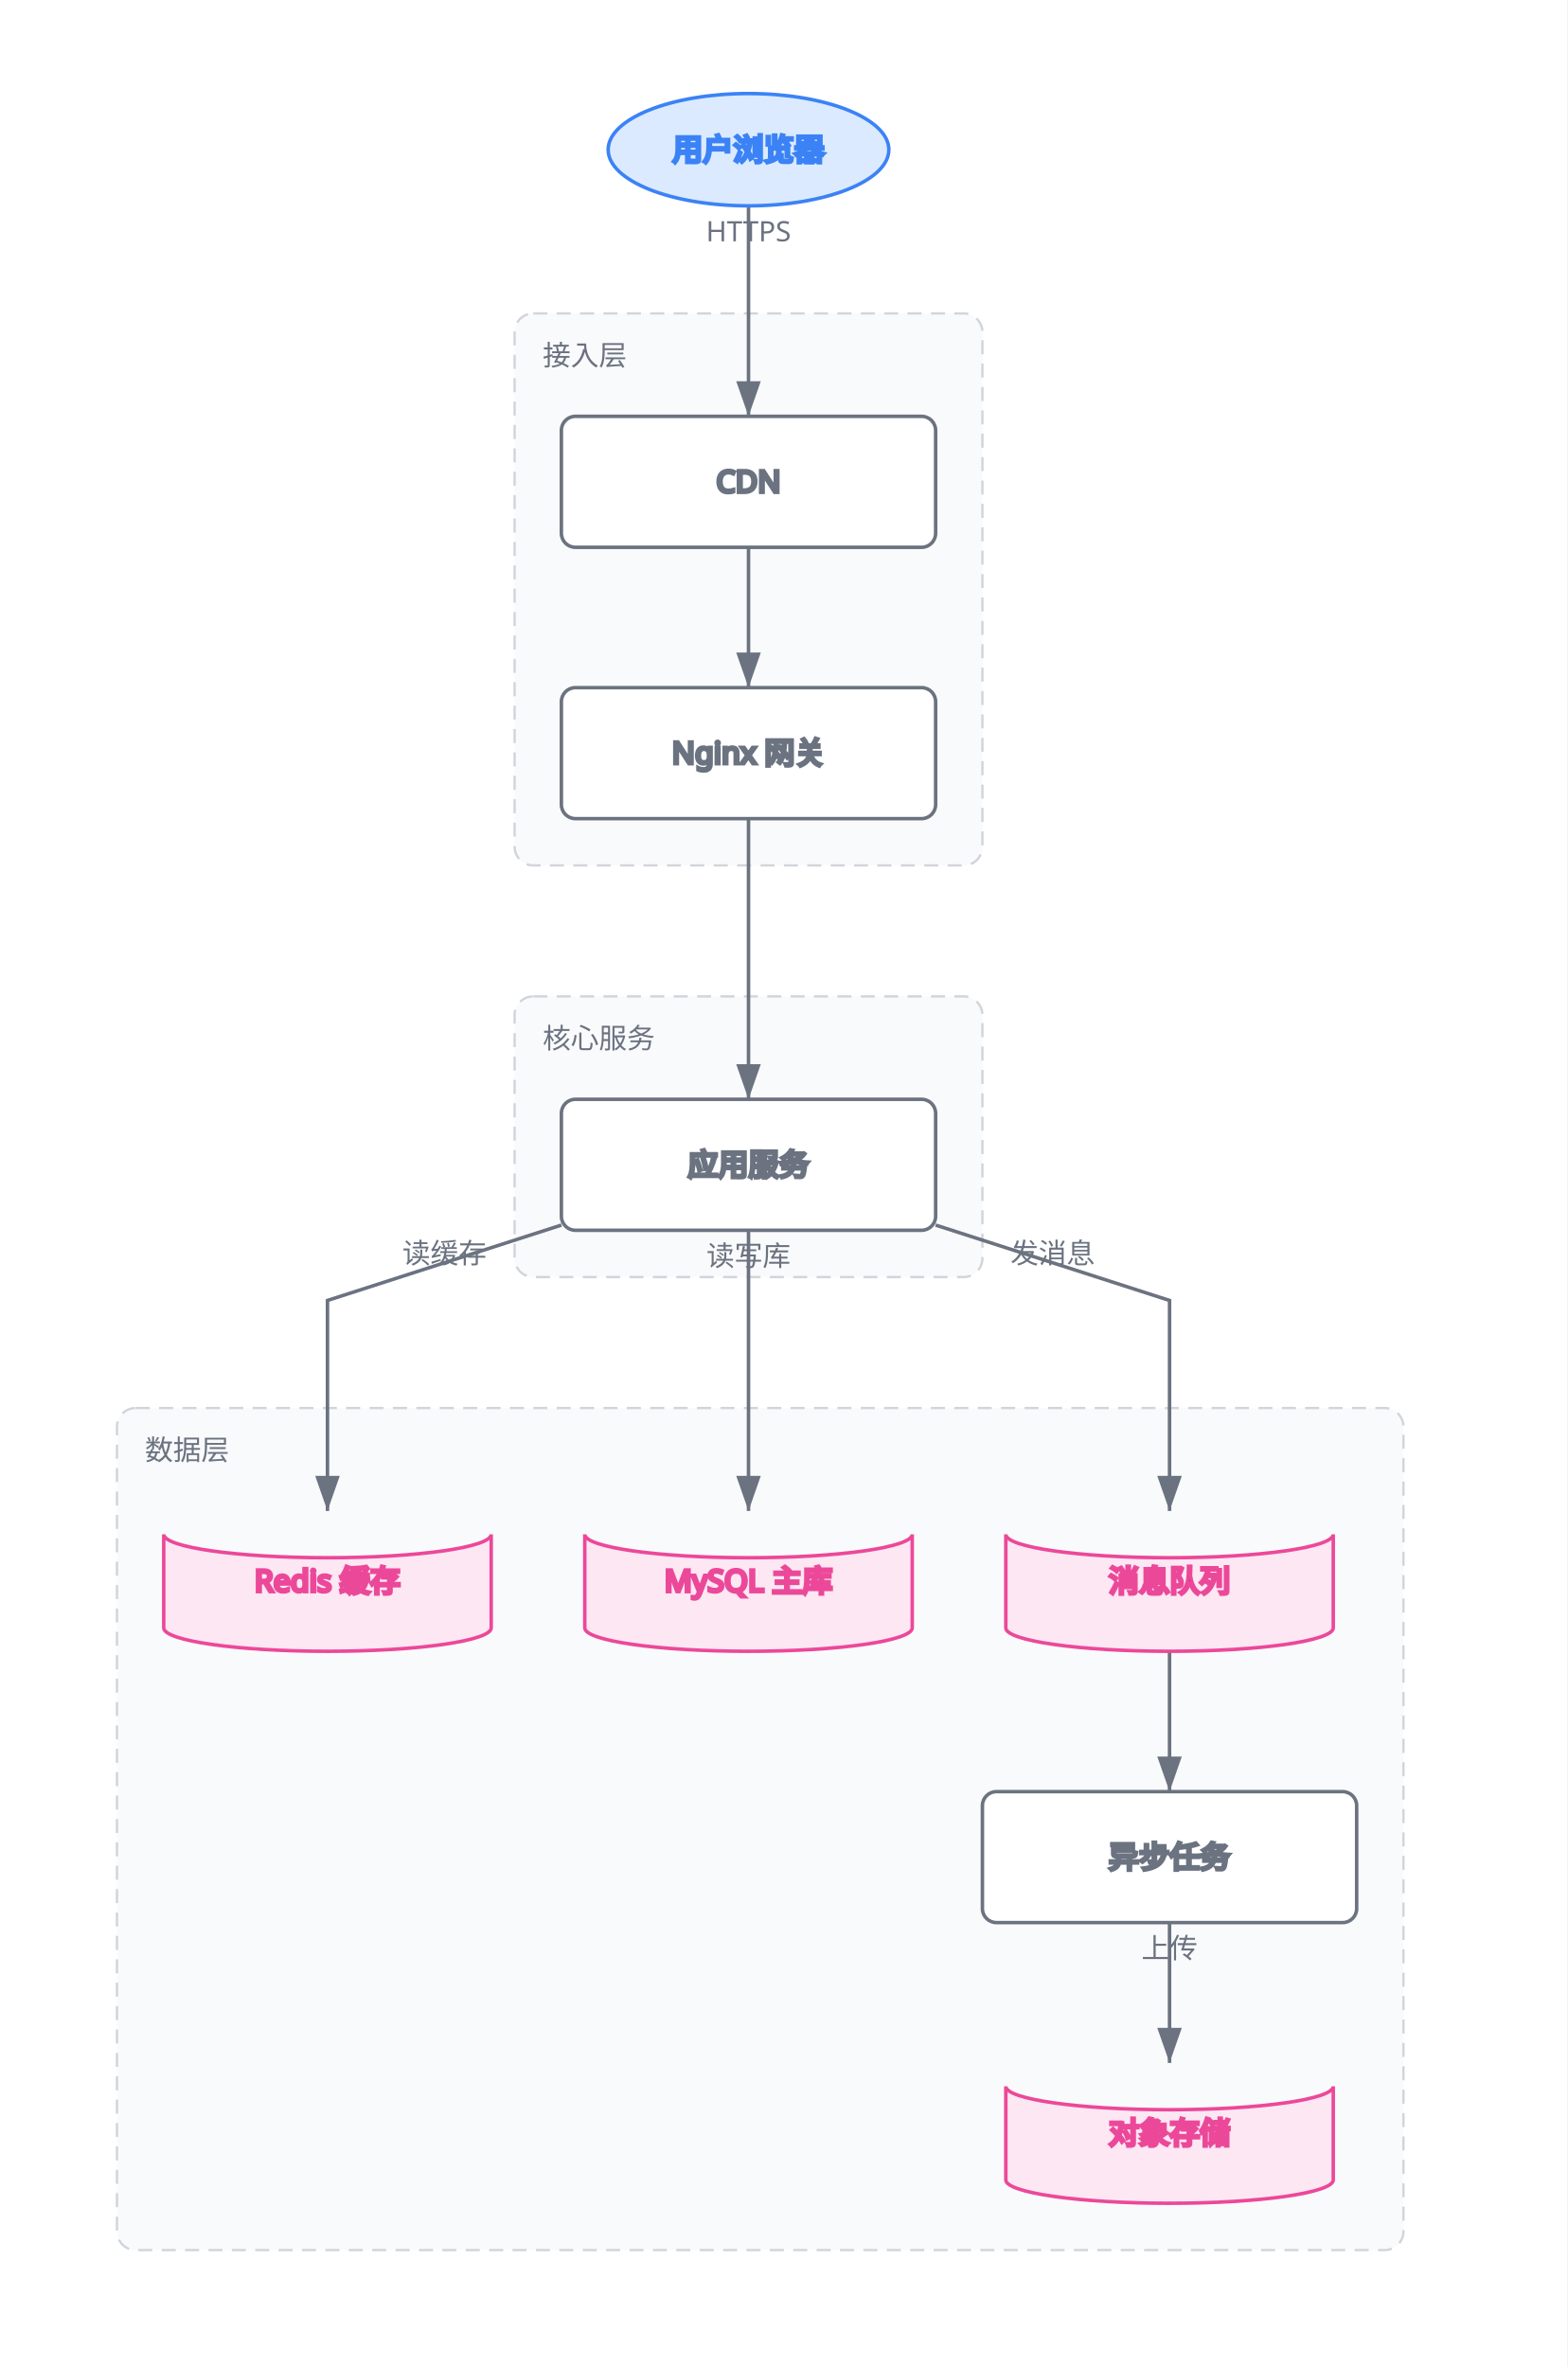
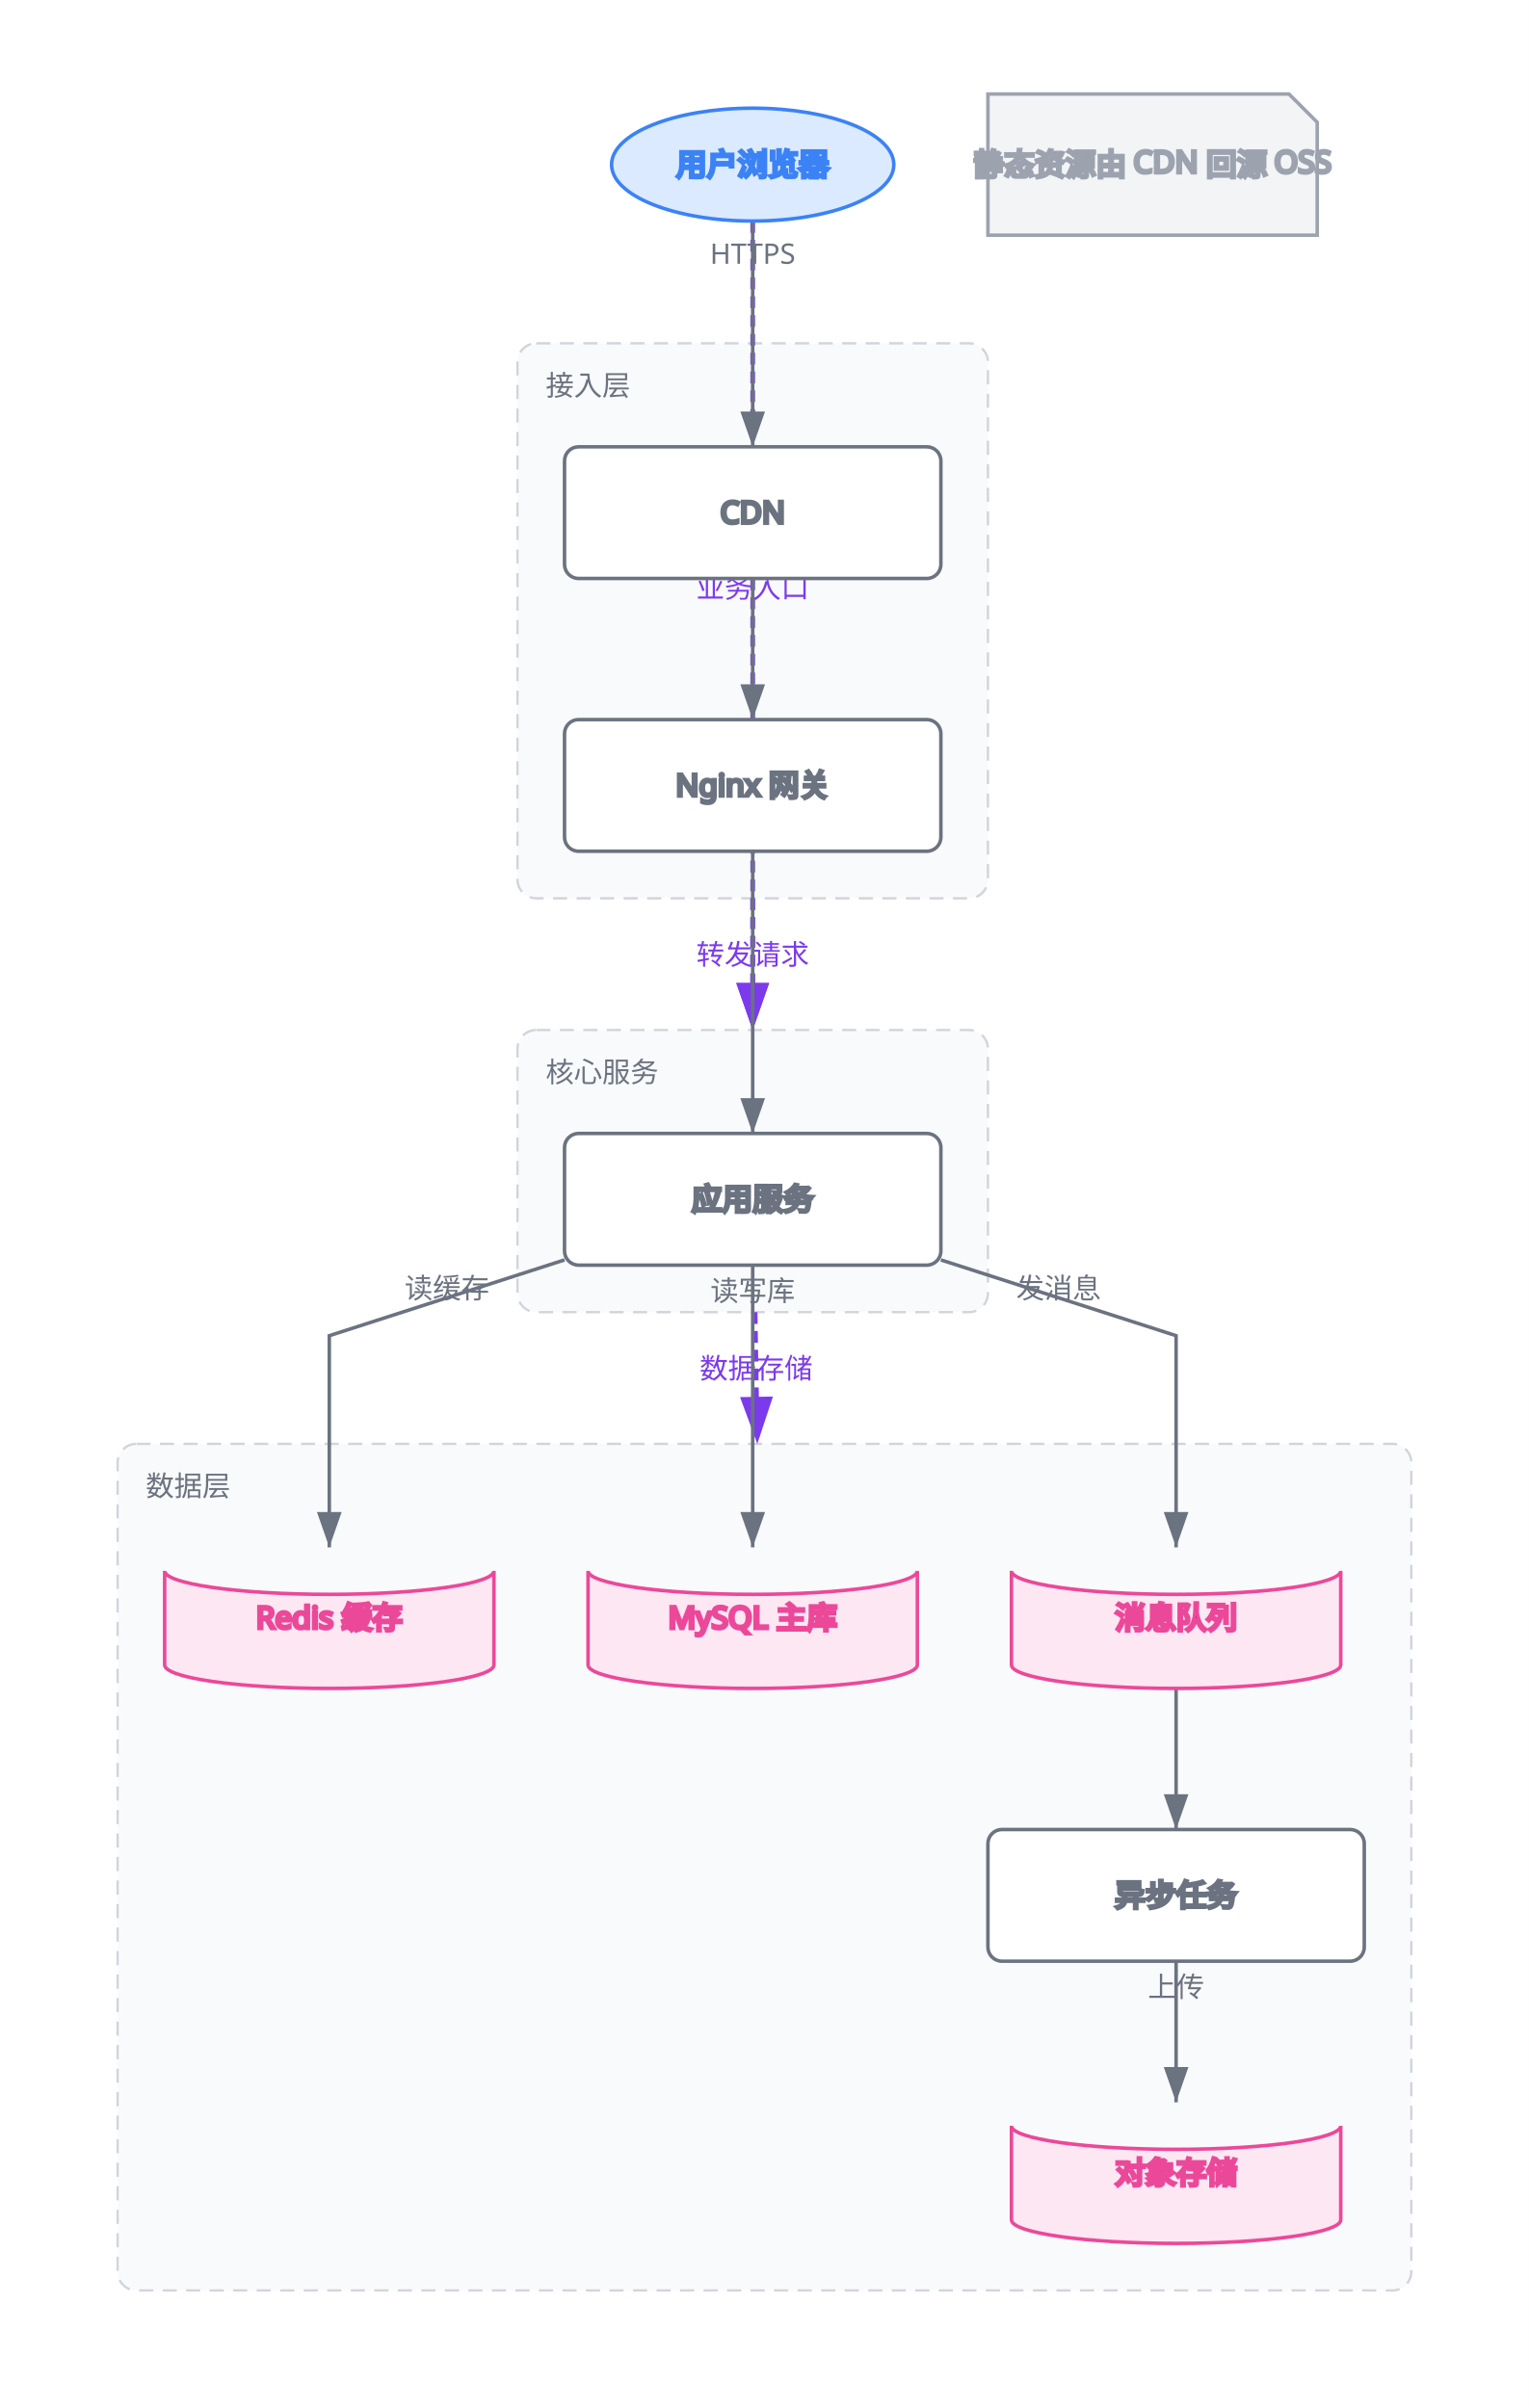
- <svg xmlns="http://www.w3.org/2000/svg" width="670" height="1012" viewBox="0 0 670 1012">
+ <svg xmlns="http://www.w3.org/2000/svg" width="650" height="1024" viewBox="0 0 650 1024">
  <defs>
    <marker id="arrowhead" markerWidth="10" markerHeight="7" refX="10" refY="3.5" orient="auto">
      <polygon points="0 0, 10 3.5, 0 7" fill="#6b7280" />
    </marker>
+     <marker id="arrowhead-purple" markerWidth="10" markerHeight="7" refX="10" refY="3.5" orient="auto">
+       <polygon points="0 0, 10 3.5, 0 7" fill="#7c3aed" />
+     </marker>
  </defs>
-   <rect x="0" y="0" width="670" height="1012" fill="#ffffff" />
+   <rect x="0" y="0" width="650" height="1024" fill="#ffffff" />
  <g class="lgdl-group">
-     <rect x="220" y="134" width="200" height="236" rx="8" fill="#f9fafb" stroke="#d1d5db" stroke-dasharray="6 4" />
-     <text x="232" y="152" font-family="'Segoe UI', 'PingFang SC', 'Microsoft YaHei', sans-serif" font-size="12" fill="#6b7280" text-anchor="start" dominant-baseline="middle">接入层</text>
+     <rect x="220" y="146" width="200" height="236" rx="8" fill="#f9fafb" stroke="#d1d5db" stroke-dasharray="6 4" />
+     <text x="232" y="164" font-family="'Segoe UI', 'PingFang SC', 'Microsoft YaHei', sans-serif" font-size="12" fill="#6b7280" text-anchor="start" dominant-baseline="middle">接入层</text>
  </g>
  <g class="lgdl-group">
-     <rect x="220" y="426" width="200" height="120" rx="8" fill="#f9fafb" stroke="#d1d5db" stroke-dasharray="6 4" />
-     <text x="232" y="444" font-family="'Segoe UI', 'PingFang SC', 'Microsoft YaHei', sans-serif" font-size="12" fill="#6b7280" text-anchor="start" dominant-baseline="middle">核心服务</text>
+     <rect x="220" y="438" width="200" height="120" rx="8" fill="#f9fafb" stroke="#d1d5db" stroke-dasharray="6 4" />
+     <text x="232" y="456" font-family="'Segoe UI', 'PingFang SC', 'Microsoft YaHei', sans-serif" font-size="12" fill="#6b7280" text-anchor="start" dominant-baseline="middle">核心服务</text>
  </g>
  <g class="lgdl-group">
-     <rect x="50" y="602" width="550" height="360" rx="8" fill="#f9fafb" stroke="#d1d5db" stroke-dasharray="6 4" />
-     <text x="62" y="620" font-family="'Segoe UI', 'PingFang SC', 'Microsoft YaHei', sans-serif" font-size="12" fill="#6b7280" text-anchor="start" dominant-baseline="middle">数据层</text>
+     <rect x="50" y="614" width="550" height="360" rx="8" fill="#f9fafb" stroke="#d1d5db" stroke-dasharray="6 4" />
+     <text x="62" y="632" font-family="'Segoe UI', 'PingFang SC', 'Microsoft YaHei', sans-serif" font-size="12" fill="#6b7280" text-anchor="start" dominant-baseline="middle">数据层</text>
+   </g>
+   <g class="lgdl-aggregate-edge">
+     <line x1="320" y1="382" x2="320" y2="438" stroke="#7c3aed" stroke-width="2" stroke-dasharray="5 3" marker-end="url(#arrowhead-purple)" />
+     <text x="320" y="406" font-family="'Segoe UI', 'PingFang SC', 'Microsoft YaHei', sans-serif" font-size="12" fill="#7c3aed" text-anchor="middle" dominant-baseline="middle">转发请求</text>
+   </g>
+   <g class="lgdl-aggregate-edge">
+     <line x1="321.014" y1="558" x2="321.959" y2="614" stroke="#7c3aed" stroke-width="2" stroke-dasharray="5 3" marker-end="url(#arrowhead-purple)" />
+     <text x="321.486" y="582" font-family="'Segoe UI', 'PingFang SC', 'Microsoft YaHei', sans-serif" font-size="12" fill="#7c3aed" text-anchor="middle" dominant-baseline="middle">数据存储</text>
+   </g>
+   <g class="lgdl-aggregate-edge">
+     <line x1="320" y1="70" x2="320" y2="438" stroke="#7c3aed" stroke-width="2" stroke-dasharray="5 3" marker-end="url(#arrowhead-purple)" />
+     <text x="320" y="250" font-family="'Segoe UI', 'PingFang SC', 'Microsoft YaHei', sans-serif" font-size="12" fill="#7c3aed" text-anchor="middle" dominant-baseline="middle">业务入口</text>
  </g>
  <g class="lgdl-edge">
-     <path d="M 320,88 L 320,118 L 320,148 L 320,178" fill="none" stroke="#6b7280" stroke-width="1.5" marker-end="url(#arrowhead)" />
-     <text x="320" y="99" font-family="'Segoe UI', 'PingFang SC', 'Microsoft YaHei', sans-serif" font-size="12" fill="#6b7280" text-anchor="middle" dominant-baseline="middle">HTTPS</text>
+     <path d="M 320,94 L 320,130 L 320,160 L 320,190" fill="none" stroke="#6b7280" stroke-width="1.5" marker-end="url(#arrowhead)" />
+     <text x="320" y="108" font-family="'Segoe UI', 'PingFang SC', 'Microsoft YaHei', sans-serif" font-size="12" fill="#6b7280" text-anchor="middle" dominant-baseline="middle">HTTPS</text>
  </g>
  <g class="lgdl-edge">
-     <path d="M 320,234 L 320,264 L 320,294" fill="none" stroke="#6b7280" stroke-width="1.5" marker-end="url(#arrowhead)" />
+     <path d="M 320,246 L 320,276 L 320,306" fill="none" stroke="#6b7280" stroke-width="1.5" marker-end="url(#arrowhead)" />
  </g>
  <g class="lgdl-edge">
-     <path d="M 320,350 L 320,380 L 320,410 L 320,440 L 320,470" fill="none" stroke="#6b7280" stroke-width="1.5" marker-end="url(#arrowhead)" />
+     <path d="M 320,362 L 320,392 L 320,422 L 320,452 L 320,482" fill="none" stroke="#6b7280" stroke-width="1.5" marker-end="url(#arrowhead)" />
  </g>
  <g class="lgdl-edge">
-     <path d="M 240,523.778 L 140,556 L 140,586 L 140,616 L 140,646" fill="none" stroke="#6b7280" stroke-width="1.5" marker-end="url(#arrowhead)" />
-     <text x="190" y="535.889" font-family="'Segoe UI', 'PingFang SC', 'Microsoft YaHei', sans-serif" font-size="12" fill="#6b7280" text-anchor="middle" dominant-baseline="middle">读缓存</text>
+     <path d="M 240,535.778 L 140,568 L 140,598 L 140,628 L 140,658" fill="none" stroke="#6b7280" stroke-width="1.5" marker-end="url(#arrowhead)" />
+     <text x="190" y="547.889" font-family="'Segoe UI', 'PingFang SC', 'Microsoft YaHei', sans-serif" font-size="12" fill="#6b7280" text-anchor="middle" dominant-baseline="middle">读缓存</text>
  </g>
  <g class="lgdl-edge">
-     <path d="M 320,526 L 320,556 L 320,586 L 320,616 L 320,646" fill="none" stroke="#6b7280" stroke-width="1.5" marker-end="url(#arrowhead)" />
-     <text x="320" y="537" font-family="'Segoe UI', 'PingFang SC', 'Microsoft YaHei', sans-serif" font-size="12" fill="#6b7280" text-anchor="middle" dominant-baseline="middle">读写库</text>
+     <path d="M 320,538 L 320,568 L 320,598 L 320,628 L 320,658" fill="none" stroke="#6b7280" stroke-width="1.5" marker-end="url(#arrowhead)" />
+     <text x="320" y="549" font-family="'Segoe UI', 'PingFang SC', 'Microsoft YaHei', sans-serif" font-size="12" fill="#6b7280" text-anchor="middle" dominant-baseline="middle">读写库</text>
  </g>
  <g class="lgdl-edge">
-     <path d="M 400,523.778 L 500,556 L 500,586 L 500,616 L 500,646" fill="none" stroke="#6b7280" stroke-width="1.5" marker-end="url(#arrowhead)" />
-     <text x="450" y="535.889" font-family="'Segoe UI', 'PingFang SC', 'Microsoft YaHei', sans-serif" font-size="12" fill="#6b7280" text-anchor="middle" dominant-baseline="middle">发消息</text>
+     <path d="M 400,535.778 L 500,568 L 500,598 L 500,628 L 500,658" fill="none" stroke="#6b7280" stroke-width="1.5" marker-end="url(#arrowhead)" />
+     <text x="450" y="547.889" font-family="'Segoe UI', 'PingFang SC', 'Microsoft YaHei', sans-serif" font-size="12" fill="#6b7280" text-anchor="middle" dominant-baseline="middle">发消息</text>
  </g>
  <g class="lgdl-edge">
-     <path d="M 500,706 L 500,736 L 500,766" fill="none" stroke="#6b7280" stroke-width="1.5" marker-end="url(#arrowhead)" />
+     <path d="M 500,718 L 500,748 L 500,778" fill="none" stroke="#6b7280" stroke-width="1.5" marker-end="url(#arrowhead)" />
  </g>
  <g class="lgdl-edge">
-     <path d="M 500,822 L 500,852 L 500,882" fill="none" stroke="#6b7280" stroke-width="1.5" marker-end="url(#arrowhead)" />
-     <text x="500" y="833" font-family="'Segoe UI', 'PingFang SC', 'Microsoft YaHei', sans-serif" font-size="12" fill="#6b7280" text-anchor="middle" dominant-baseline="middle">上传</text>
+     <path d="M 500,834 L 500,864 L 500,894" fill="none" stroke="#6b7280" stroke-width="1.5" marker-end="url(#arrowhead)" />
+     <text x="500" y="845" font-family="'Segoe UI', 'PingFang SC', 'Microsoft YaHei', sans-serif" font-size="12" fill="#6b7280" text-anchor="middle" dominant-baseline="middle">上传</text>
  </g>
  <g class="lgdl-node" fill="#dbeafe" stroke="#3b82f6" stroke-width="1.5">
-     <rect x="260" y="40" width="120" height="48" rx="60" ry="60" />
-     <text x="320" y="64" font-family="'Segoe UI', 'PingFang SC', 'Microsoft YaHei', sans-serif" font-size="13" fill="#1f2937" text-anchor="middle" dominant-baseline="middle">用户浏览器</text>
+     <rect x="260" y="46" width="120" height="48" rx="60" ry="60" />
+     <text x="320" y="70" font-family="'Segoe UI', 'PingFang SC', 'Microsoft YaHei', sans-serif" font-size="13" fill="#1f2937" text-anchor="middle" dominant-baseline="middle">用户浏览器</text>
  </g>
  <g class="lgdl-node" fill="#ffffff" stroke="#6b7280" stroke-width="1.5">
-     <rect x="240" y="178" width="160" height="56" rx="6" ry="6" />
-     <text x="320" y="206" font-family="'Segoe UI', 'PingFang SC', 'Microsoft YaHei', sans-serif" font-size="13" fill="#1f2937" text-anchor="middle" dominant-baseline="middle">CDN</text>
+     <rect x="240" y="190" width="160" height="56" rx="6" ry="6" />
+     <text x="320" y="218" font-family="'Segoe UI', 'PingFang SC', 'Microsoft YaHei', sans-serif" font-size="13" fill="#1f2937" text-anchor="middle" dominant-baseline="middle">CDN</text>
  </g>
  <g class="lgdl-node" fill="#ffffff" stroke="#6b7280" stroke-width="1.5">
-     <rect x="240" y="294" width="160" height="56" rx="6" ry="6" />
-     <text x="320" y="322" font-family="'Segoe UI', 'PingFang SC', 'Microsoft YaHei', sans-serif" font-size="13" fill="#1f2937" text-anchor="middle" dominant-baseline="middle">Nginx 网关</text>
+     <rect x="240" y="306" width="160" height="56" rx="6" ry="6" />
+     <text x="320" y="334" font-family="'Segoe UI', 'PingFang SC', 'Microsoft YaHei', sans-serif" font-size="13" fill="#1f2937" text-anchor="middle" dominant-baseline="middle">Nginx 网关</text>
  </g>
  <g class="lgdl-node" fill="#ffffff" stroke="#6b7280" stroke-width="1.5">
-     <rect x="240" y="470" width="160" height="56" rx="6" ry="6" />
-     <text x="320" y="498" font-family="'Segoe UI', 'PingFang SC', 'Microsoft YaHei', sans-serif" font-size="13" fill="#1f2937" text-anchor="middle" dominant-baseline="middle">应用服务</text>
+     <rect x="240" y="482" width="160" height="56" rx="6" ry="6" />
+     <text x="320" y="510" font-family="'Segoe UI', 'PingFang SC', 'Microsoft YaHei', sans-serif" font-size="13" fill="#1f2937" text-anchor="middle" dominant-baseline="middle">应用服务</text>
  </g>
  <g class="lgdl-node" fill="#fce7f3" stroke="#ec4899" stroke-width="1.5">
-     <path d="M 70,656 L 70,696 A 70,10 0 0 0 210,696 L 210,656 A 70,10 0 0 1 70,656 Z" />
-     <text x="140" y="676" font-family="'Segoe UI', 'PingFang SC', 'Microsoft YaHei', sans-serif" font-size="13" fill="#1f2937" text-anchor="middle" dominant-baseline="middle">Redis 缓存</text>
+     <path d="M 70,668 L 70,708 A 70,10 0 0 0 210,708 L 210,668 A 70,10 0 0 1 70,668 Z" />
+     <text x="140" y="688" font-family="'Segoe UI', 'PingFang SC', 'Microsoft YaHei', sans-serif" font-size="13" fill="#1f2937" text-anchor="middle" dominant-baseline="middle">Redis 缓存</text>
  </g>
  <g class="lgdl-node" fill="#fce7f3" stroke="#ec4899" stroke-width="1.5">
-     <path d="M 250,656 L 250,696 A 70,10 0 0 0 390,696 L 390,656 A 70,10 0 0 1 250,656 Z" />
-     <text x="320" y="676" font-family="'Segoe UI', 'PingFang SC', 'Microsoft YaHei', sans-serif" font-size="13" fill="#1f2937" text-anchor="middle" dominant-baseline="middle">MySQL 主库</text>
+     <path d="M 250,668 L 250,708 A 70,10 0 0 0 390,708 L 390,668 A 70,10 0 0 1 250,668 Z" />
+     <text x="320" y="688" font-family="'Segoe UI', 'PingFang SC', 'Microsoft YaHei', sans-serif" font-size="13" fill="#1f2937" text-anchor="middle" dominant-baseline="middle">MySQL 主库</text>
  </g>
  <g class="lgdl-node" fill="#fce7f3" stroke="#ec4899" stroke-width="1.5">
-     <path d="M 430,656 L 430,696 A 70,10 0 0 0 570,696 L 570,656 A 70,10 0 0 1 430,656 Z" />
-     <text x="500" y="676" font-family="'Segoe UI', 'PingFang SC', 'Microsoft YaHei', sans-serif" font-size="13" fill="#1f2937" text-anchor="middle" dominant-baseline="middle">消息队列</text>
+     <path d="M 430,668 L 430,708 A 70,10 0 0 0 570,708 L 570,668 A 70,10 0 0 1 430,668 Z" />
+     <text x="500" y="688" font-family="'Segoe UI', 'PingFang SC', 'Microsoft YaHei', sans-serif" font-size="13" fill="#1f2937" text-anchor="middle" dominant-baseline="middle">消息队列</text>
  </g>
  <g class="lgdl-node" fill="#ffffff" stroke="#6b7280" stroke-width="1.5">
-     <rect x="420" y="766" width="160" height="56" rx="6" ry="6" />
-     <text x="500" y="794" font-family="'Segoe UI', 'PingFang SC', 'Microsoft YaHei', sans-serif" font-size="13" fill="#1f2937" text-anchor="middle" dominant-baseline="middle">异步任务</text>
+     <rect x="420" y="778" width="160" height="56" rx="6" ry="6" />
+     <text x="500" y="806" font-family="'Segoe UI', 'PingFang SC', 'Microsoft YaHei', sans-serif" font-size="13" fill="#1f2937" text-anchor="middle" dominant-baseline="middle">异步任务</text>
  </g>
  <g class="lgdl-node" fill="#fce7f3" stroke="#ec4899" stroke-width="1.5">
-     <path d="M 430,892 L 430,932 A 70,10 0 0 0 570,932 L 570,892 A 70,10 0 0 1 430,892 Z" />
-     <text x="500" y="912" font-family="'Segoe UI', 'PingFang SC', 'Microsoft YaHei', sans-serif" font-size="13" fill="#1f2937" text-anchor="middle" dominant-baseline="middle">对象存储</text>
+     <path d="M 430,904 L 430,944 A 70,10 0 0 0 570,944 L 570,904 A 70,10 0 0 1 430,904 Z" />
+     <text x="500" y="924" font-family="'Segoe UI', 'PingFang SC', 'Microsoft YaHei', sans-serif" font-size="13" fill="#1f2937" text-anchor="middle" dominant-baseline="middle">对象存储</text>
+   </g>
+   <g class="lgdl-node" fill="#f3f4f6" stroke="#9ca3af" stroke-width="1.5">
+     <path d="M 420,40 L 548,40 L 560,52 L 560,100 L 420,100 Z" />
+     <text x="490" y="70" font-family="'Segoe UI', 'PingFang SC', 'Microsoft YaHei', sans-serif" font-size="13" fill="#1f2937" text-anchor="middle" dominant-baseline="middle">静态资源由 CDN 回源 OSS</text>
  </g>
</svg>
